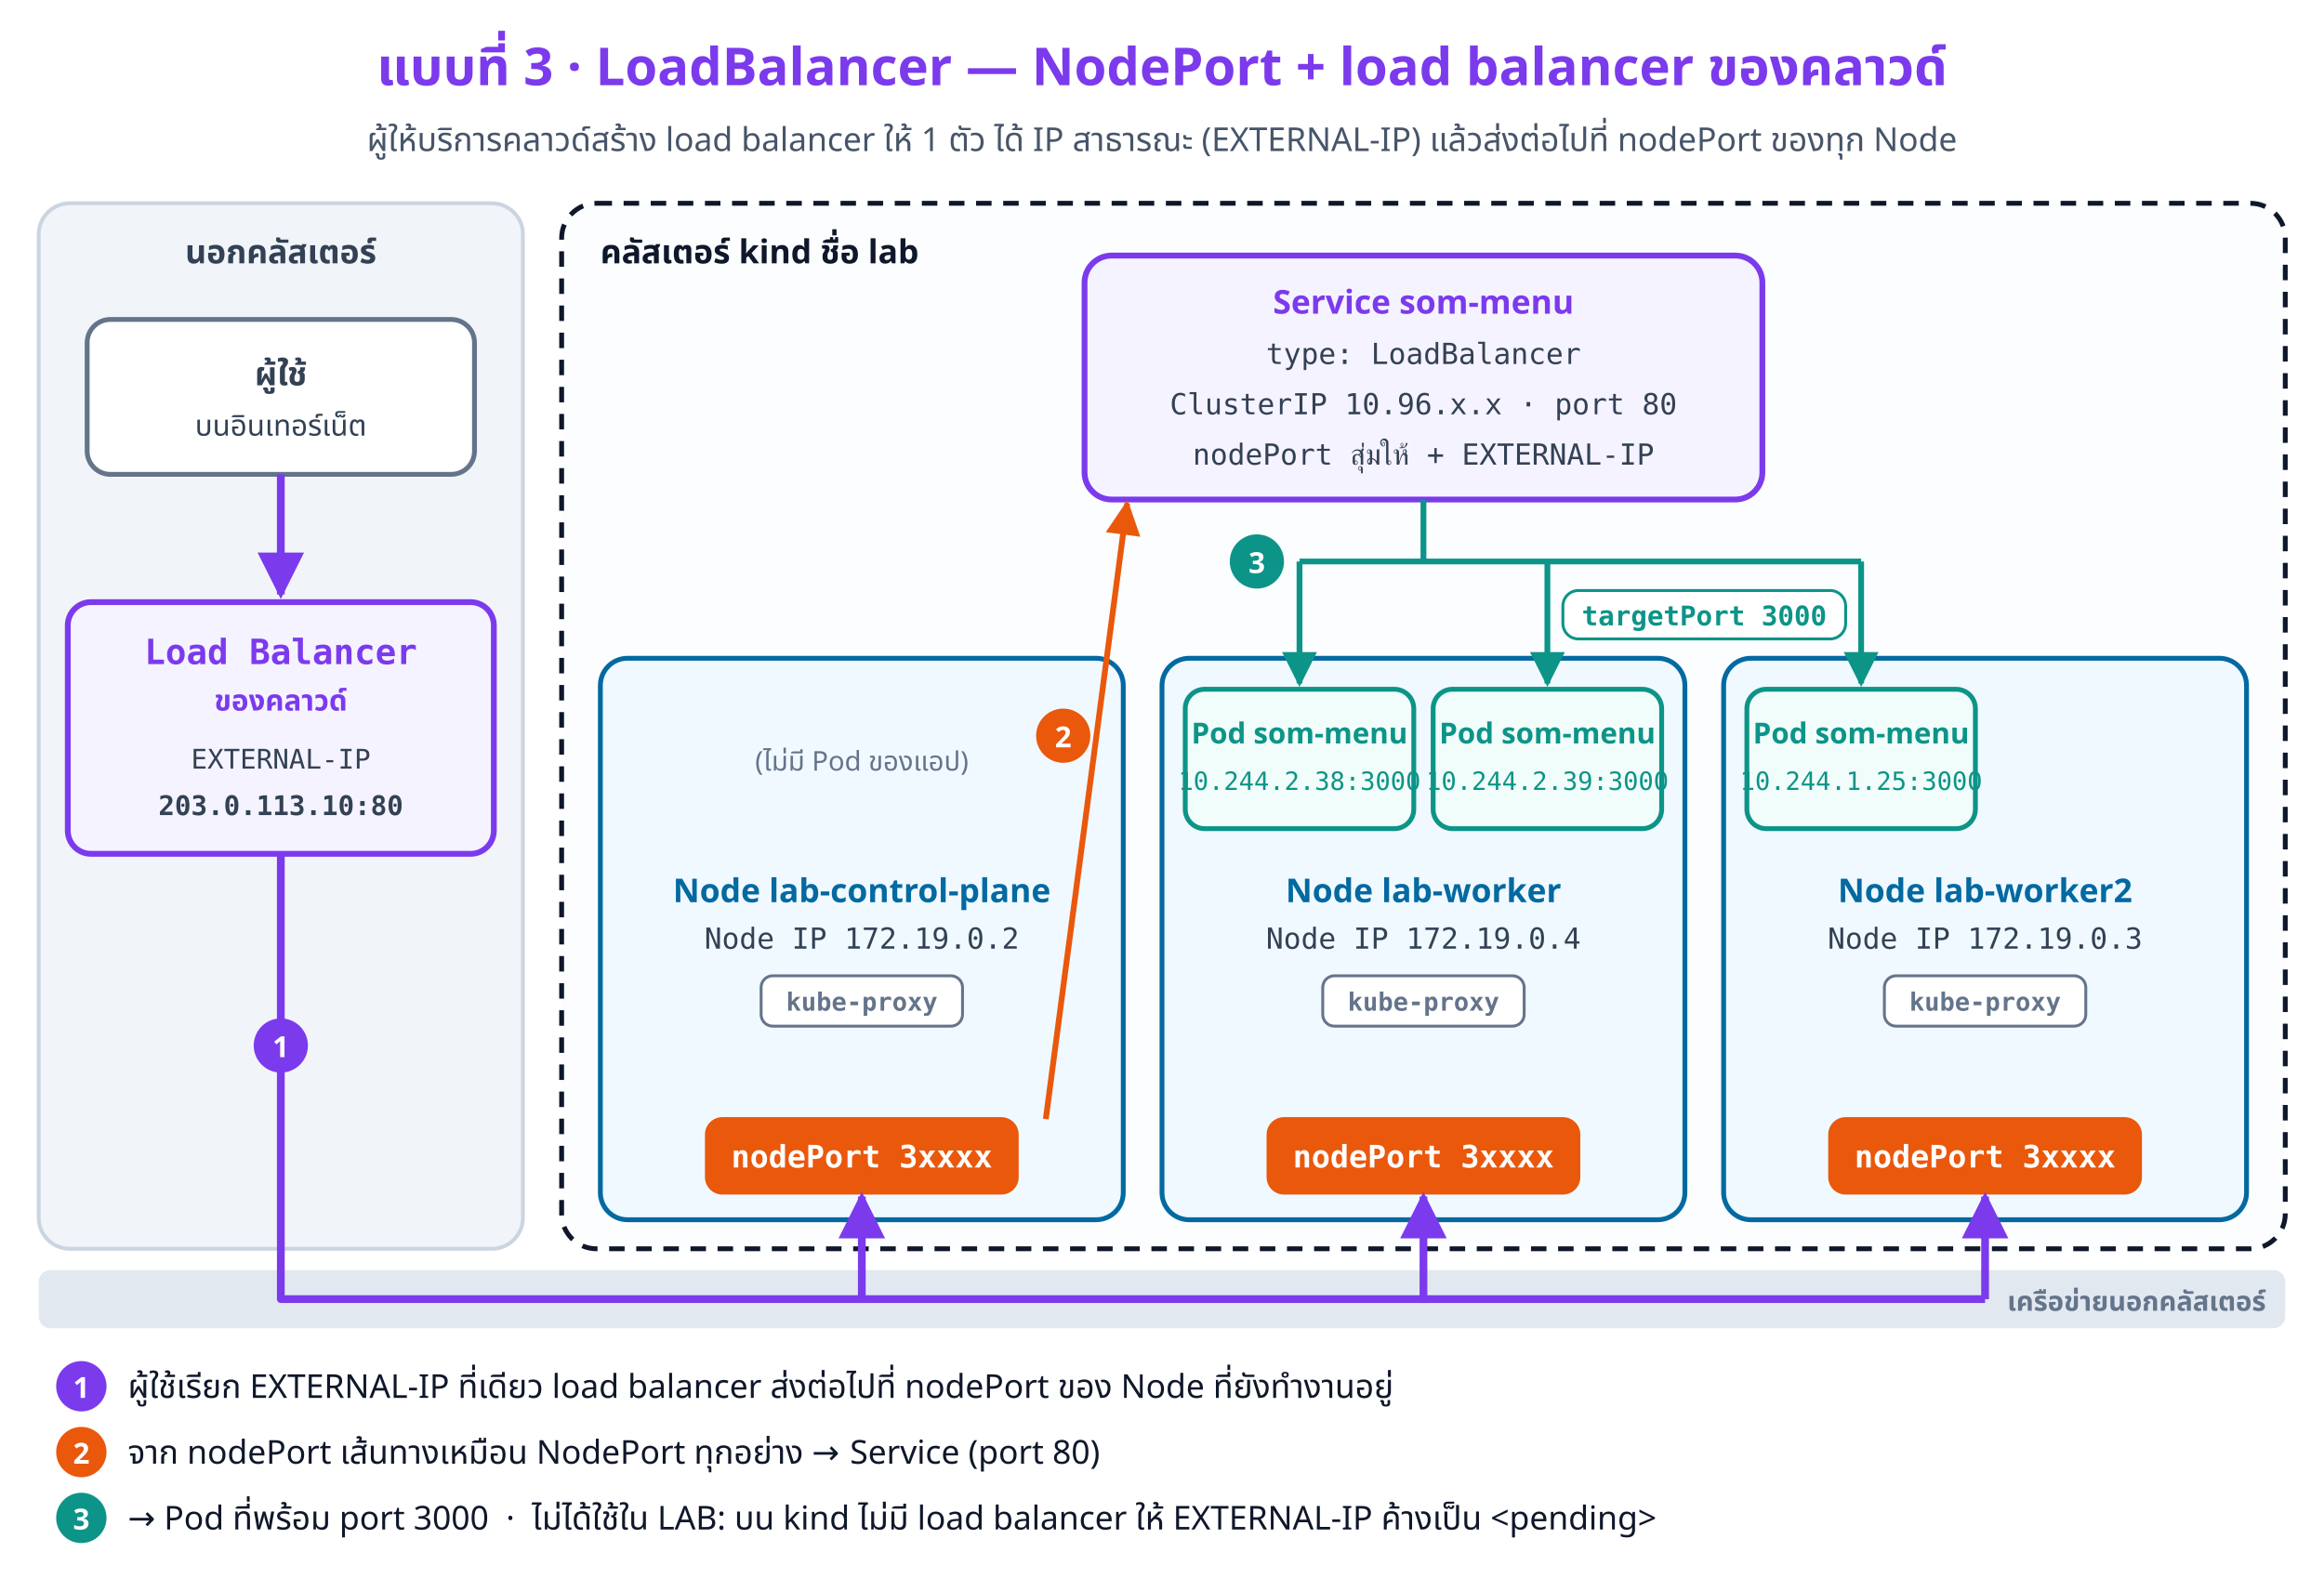
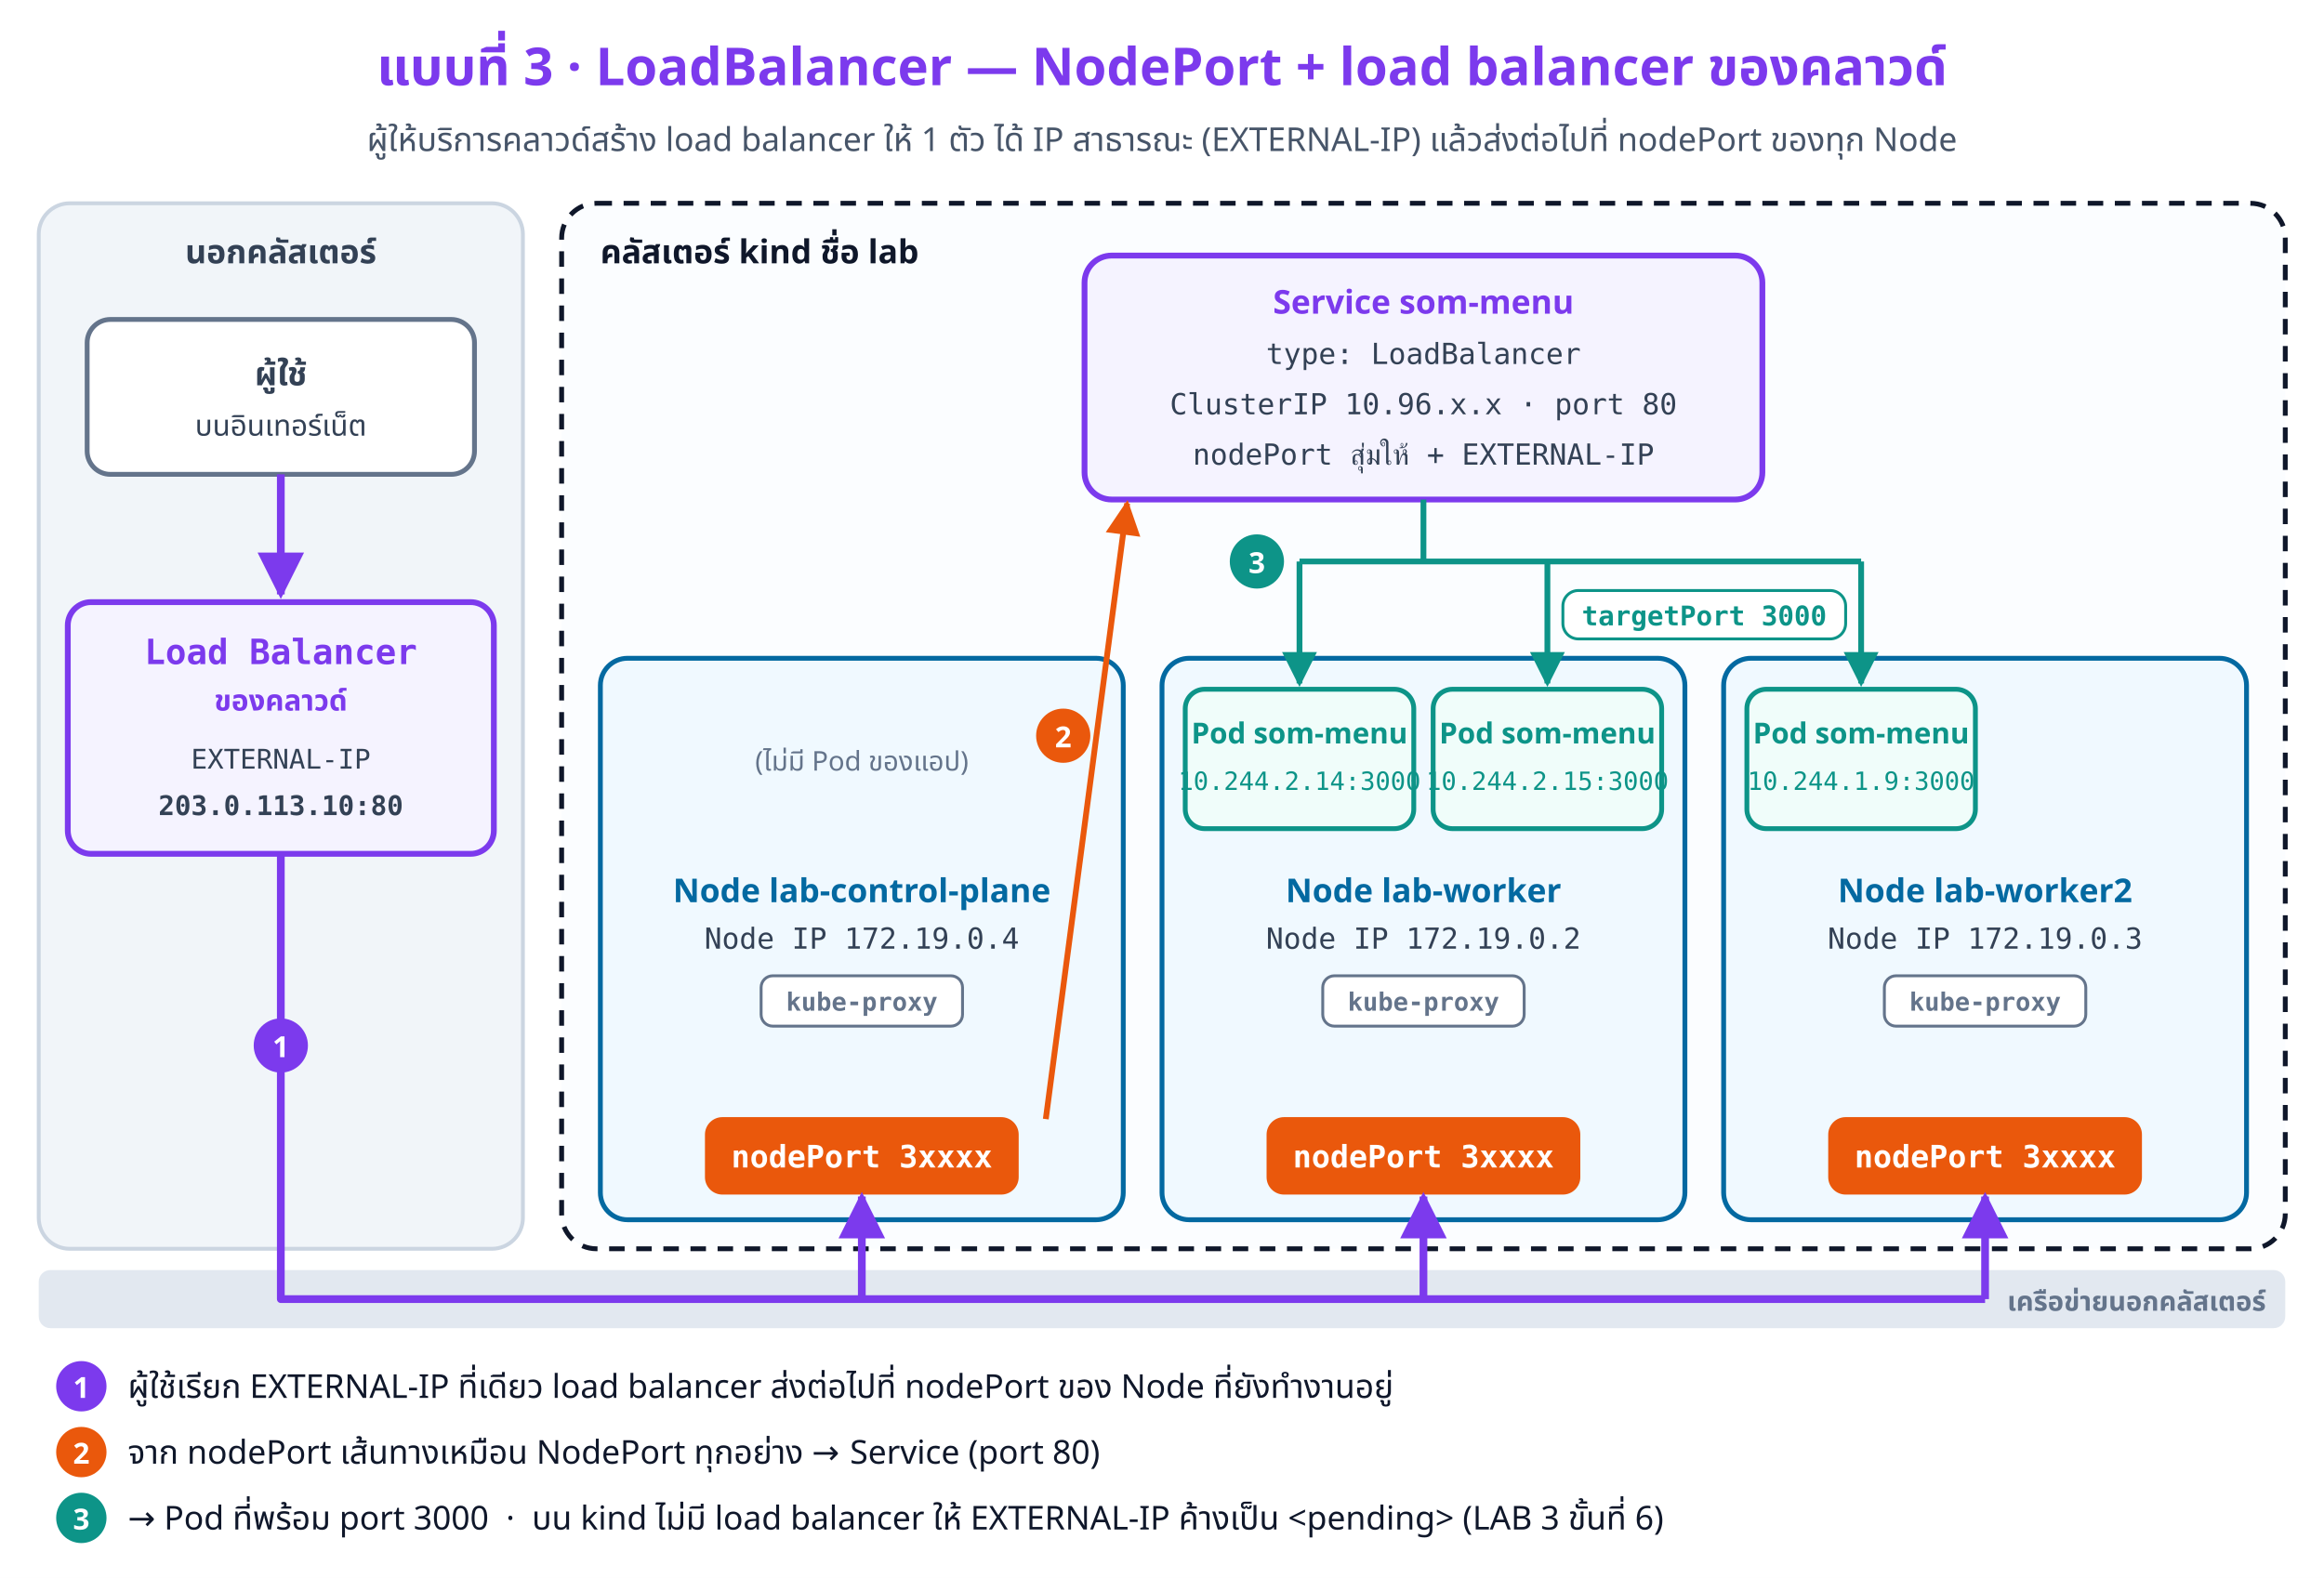
<svg xmlns="http://www.w3.org/2000/svg" viewBox="0 0 1200 815" width="1200" height="815">
  <defs>
    <marker id="morange" viewBox="0 0 10 10" refX="9" refY="5" markerWidth="6" markerHeight="6" orient="auto-start-reverse">
      <path d="M0,0 L10,5 L0,10 z" fill="#ea580c" />
    </marker>
    <marker id="mgreen" viewBox="0 0 10 10" refX="9" refY="5" markerWidth="6" markerHeight="6" orient="auto-start-reverse">
      <path d="M0,0 L10,5 L0,10 z" fill="#16a34a" />
    </marker>
    <marker id="mred" viewBox="0 0 10 10" refX="9" refY="5" markerWidth="6" markerHeight="6" orient="auto-start-reverse">
      <path d="M0,0 L10,5 L0,10 z" fill="#dc2626" />
    </marker>
    <marker id="mblue" viewBox="0 0 10 10" refX="9" refY="5" markerWidth="6" markerHeight="6" orient="auto-start-reverse">
      <path d="M0,0 L10,5 L0,10 z" fill="#2563eb" />
    </marker>
    <marker id="mnavy" viewBox="0 0 10 10" refX="9" refY="5" markerWidth="6" markerHeight="6" orient="auto-start-reverse">
      <path d="M0,0 L10,5 L0,10 z" fill="#0f172a" />
    </marker>
    <marker id="mgray" viewBox="0 0 10 10" refX="9" refY="5" markerWidth="6" markerHeight="6" orient="auto-start-reverse">
      <path d="M0,0 L10,5 L0,10 z" fill="#64748b" />
    </marker>
    <marker id="mteal" viewBox="0 0 10 10" refX="9" refY="5" markerWidth="6" markerHeight="6" orient="auto-start-reverse">
      <path d="M0,0 L10,5 L0,10 z" fill="#0d9488" />
    </marker>
    <marker id="mpurple" viewBox="0 0 10 10" refX="9" refY="5" markerWidth="6" markerHeight="6" orient="auto-start-reverse">
      <path d="M0,0 L10,5 L0,10 z" fill="#7c3aed" />
    </marker>
    <marker id="msky" viewBox="0 0 10 10" refX="9" refY="5" markerWidth="6" markerHeight="6" orient="auto-start-reverse">
      <path d="M0,0 L10,5 L0,10 z" fill="#0369a1" />
    </marker>
    <marker id="mslate" viewBox="0 0 10 10" refX="9" refY="5" markerWidth="6" markerHeight="6" orient="auto-start-reverse">
      <path d="M0,0 L10,5 L0,10 z" fill="#334155" />
    </marker>
  </defs>
  <rect width="1200" height="815" fill="#ffffff" />
  <text x="600" y="44" text-anchor="middle" font-family="'Noto Sans Thai', 'Leelawadee UI', Tahoma, Thonburi, sans-serif" font-size="27" font-weight="700" fill="#7c3aed" xml:space="preserve">แบบที่ 3 · LoadBalancer — NodePort + load balancer ของคลาวด์</text>
  <text x="600" y="78" text-anchor="middle" font-family="'Noto Sans Thai', 'Leelawadee UI', Tahoma, Thonburi, sans-serif" font-size="17" font-weight="400" fill="#475569" xml:space="preserve">ผู้ให้บริการคลาวด์สร้าง load balancer ให้ 1 ตัว ได้ IP สาธารณะ (EXTERNAL-IP) แล้วส่งต่อไปที่ nodePort ของทุก Node</text>
  <rect x="20" y="105" width="250" height="540" rx="16" fill="#f1f5f9" stroke="#cbd5e1" stroke-width="2" />
  <text x="145" y="136" text-anchor="middle" font-family="'Noto Sans Thai', 'Leelawadee UI', Tahoma, Thonburi, sans-serif" font-size="17" font-weight="700" fill="#334155" xml:space="preserve">นอกคลัสเตอร์</text>
  <rect x="290" y="105" width="890" height="540" rx="18" fill="#fbfdff" stroke="#0f172a" stroke-width="2.5" stroke-dasharray="8 6" />
  <text x="310" y="136" text-anchor="start" font-family="'Noto Sans Thai', 'Leelawadee UI', Tahoma, Thonburi, sans-serif" font-size="17" font-weight="700" fill="#0f172a" xml:space="preserve">คลัสเตอร์ kind ชื่อ lab</text>
  <rect x="20" y="656" width="1160" height="30" rx="6" fill="#e2e8f0" />
  <text x="1170" y="677" text-anchor="end" font-family="'Noto Sans Thai', 'Leelawadee UI', Tahoma, Thonburi, sans-serif" font-size="14" font-weight="700" fill="#64748b" xml:space="preserve">เครือข่ายนอกคลัสเตอร์</text>
  <rect x="310" y="340" width="270" height="290" rx="14" fill="#f0f9ff" stroke="#0369a1" stroke-width="2.5" />
  <text x="445" y="398" text-anchor="middle" font-family="'Noto Sans Thai', 'Leelawadee UI', Tahoma, Thonburi, sans-serif" font-size="14" font-weight="400" fill="#64748b" xml:space="preserve">(ไม่มี Pod ของแอป)</text>
  <text x="445" y="466" text-anchor="middle" font-family="'Noto Sans Thai', 'Leelawadee UI', Tahoma, Thonburi, sans-serif" font-size="17" font-weight="700" fill="#0369a1" xml:space="preserve">Node lab-control-plane</text>
-   <text x="445" y="490" text-anchor="middle" font-family="Consolas, Menlo, 'DejaVu Sans Mono', monospace" font-size="15" font-weight="400" fill="#334155" xml:space="preserve">Node IP 172.19.0.2</text>
+   <text x="445" y="490" text-anchor="middle" font-family="Consolas, Menlo, 'DejaVu Sans Mono', monospace" font-size="15" font-weight="400" fill="#334155" xml:space="preserve">Node IP 172.19.0.4</text>
  <rect x="393" y="504" width="104" height="26" rx="6" fill="#ffffff" stroke="#64748b" stroke-width="1.5" />
  <text x="445" y="522" text-anchor="middle" font-family="Consolas, Menlo, 'DejaVu Sans Mono', monospace" font-size="13" font-weight="700" fill="#64748b" xml:space="preserve">kube-proxy</text>
  <rect x="365" y="578" width="160" height="38" rx="8" fill="#ea580c" stroke="#ea580c" stroke-width="2" />
  <text x="445" y="603" text-anchor="middle" font-family="Consolas, Menlo, 'DejaVu Sans Mono', monospace" font-size="16" font-weight="700" fill="#ffffff" xml:space="preserve">nodePort 3xxxx</text>
  <rect x="600" y="340" width="270" height="290" rx="14" fill="#f0f9ff" stroke="#0369a1" stroke-width="2.5" />
  <rect x="612" y="356" width="118" height="72" rx="10" fill="#f0fdfa" stroke="#0d9488" stroke-width="2.5" />
  <text x="671" y="384" text-anchor="middle" font-family="'Noto Sans Thai', 'Leelawadee UI', Tahoma, Thonburi, sans-serif" font-size="15" font-weight="700" fill="#0d9488" xml:space="preserve">Pod som-menu</text>
-   <text x="671" y="408" text-anchor="middle" font-family="Consolas, Menlo, 'DejaVu Sans Mono', monospace" font-size="13" font-weight="400" fill="#0d9488" xml:space="preserve">10.244.2.38:3000</text>
+   <text x="671" y="408" text-anchor="middle" font-family="Consolas, Menlo, 'DejaVu Sans Mono', monospace" font-size="13" font-weight="400" fill="#0d9488" xml:space="preserve">10.244.2.14:3000</text>
  <rect x="740" y="356" width="118" height="72" rx="10" fill="#f0fdfa" stroke="#0d9488" stroke-width="2.5" />
  <text x="799" y="384" text-anchor="middle" font-family="'Noto Sans Thai', 'Leelawadee UI', Tahoma, Thonburi, sans-serif" font-size="15" font-weight="700" fill="#0d9488" xml:space="preserve">Pod som-menu</text>
-   <text x="799" y="408" text-anchor="middle" font-family="Consolas, Menlo, 'DejaVu Sans Mono', monospace" font-size="13" font-weight="400" fill="#0d9488" xml:space="preserve">10.244.2.39:3000</text>
+   <text x="799" y="408" text-anchor="middle" font-family="Consolas, Menlo, 'DejaVu Sans Mono', monospace" font-size="13" font-weight="400" fill="#0d9488" xml:space="preserve">10.244.2.15:3000</text>
  <text x="735" y="466" text-anchor="middle" font-family="'Noto Sans Thai', 'Leelawadee UI', Tahoma, Thonburi, sans-serif" font-size="17" font-weight="700" fill="#0369a1" xml:space="preserve">Node lab-worker</text>
-   <text x="735" y="490" text-anchor="middle" font-family="Consolas, Menlo, 'DejaVu Sans Mono', monospace" font-size="15" font-weight="400" fill="#334155" xml:space="preserve">Node IP 172.19.0.4</text>
+   <text x="735" y="490" text-anchor="middle" font-family="Consolas, Menlo, 'DejaVu Sans Mono', monospace" font-size="15" font-weight="400" fill="#334155" xml:space="preserve">Node IP 172.19.0.2</text>
  <rect x="683" y="504" width="104" height="26" rx="6" fill="#ffffff" stroke="#64748b" stroke-width="1.5" />
  <text x="735" y="522" text-anchor="middle" font-family="Consolas, Menlo, 'DejaVu Sans Mono', monospace" font-size="13" font-weight="700" fill="#64748b" xml:space="preserve">kube-proxy</text>
  <rect x="655" y="578" width="160" height="38" rx="8" fill="#ea580c" stroke="#ea580c" stroke-width="2" />
  <text x="735" y="603" text-anchor="middle" font-family="Consolas, Menlo, 'DejaVu Sans Mono', monospace" font-size="16" font-weight="700" fill="#ffffff" xml:space="preserve">nodePort 3xxxx</text>
  <rect x="890" y="340" width="270" height="290" rx="14" fill="#f0f9ff" stroke="#0369a1" stroke-width="2.5" />
  <rect x="902" y="356" width="118" height="72" rx="10" fill="#f0fdfa" stroke="#0d9488" stroke-width="2.5" />
  <text x="961" y="384" text-anchor="middle" font-family="'Noto Sans Thai', 'Leelawadee UI', Tahoma, Thonburi, sans-serif" font-size="15" font-weight="700" fill="#0d9488" xml:space="preserve">Pod som-menu</text>
-   <text x="961" y="408" text-anchor="middle" font-family="Consolas, Menlo, 'DejaVu Sans Mono', monospace" font-size="13" font-weight="400" fill="#0d9488" xml:space="preserve">10.244.1.25:3000</text>
+   <text x="961" y="408" text-anchor="middle" font-family="Consolas, Menlo, 'DejaVu Sans Mono', monospace" font-size="13" font-weight="400" fill="#0d9488" xml:space="preserve">10.244.1.9:3000</text>
  <text x="1025" y="466" text-anchor="middle" font-family="'Noto Sans Thai', 'Leelawadee UI', Tahoma, Thonburi, sans-serif" font-size="17" font-weight="700" fill="#0369a1" xml:space="preserve">Node lab-worker2</text>
  <text x="1025" y="490" text-anchor="middle" font-family="Consolas, Menlo, 'DejaVu Sans Mono', monospace" font-size="15" font-weight="400" fill="#334155" xml:space="preserve">Node IP 172.19.0.3</text>
  <rect x="973" y="504" width="104" height="26" rx="6" fill="#ffffff" stroke="#64748b" stroke-width="1.5" />
  <text x="1025" y="522" text-anchor="middle" font-family="Consolas, Menlo, 'DejaVu Sans Mono', monospace" font-size="13" font-weight="700" fill="#64748b" xml:space="preserve">kube-proxy</text>
  <rect x="945" y="578" width="160" height="38" rx="8" fill="#ea580c" stroke="#ea580c" stroke-width="2" />
  <text x="1025" y="603" text-anchor="middle" font-family="Consolas, Menlo, 'DejaVu Sans Mono', monospace" font-size="16" font-weight="700" fill="#ffffff" xml:space="preserve">nodePort 3xxxx</text>
  <rect x="560" y="132" width="350" height="126" rx="14" fill="#f5f3ff" stroke="#7c3aed" stroke-width="3" />
  <text x="735" y="162" text-anchor="middle" font-family="'Noto Sans Thai', 'Leelawadee UI', Tahoma, Thonburi, sans-serif" font-size="17" font-weight="700" fill="#7c3aed" xml:space="preserve">Service som-menu</text>
  <text x="735" y="188" text-anchor="middle" font-family="Consolas, Menlo, 'DejaVu Sans Mono', monospace" font-size="15" font-weight="400" fill="#334155" xml:space="preserve">type: LoadBalancer</text>
  <text x="735" y="214" text-anchor="middle" font-family="Consolas, Menlo, 'DejaVu Sans Mono', monospace" font-size="15" font-weight="400" fill="#334155" xml:space="preserve">ClusterIP 10.96.x.x · port 80</text>
  <text x="735" y="240" text-anchor="middle" font-family="Consolas, Menlo, 'DejaVu Sans Mono', monospace" font-size="15" font-weight="400" fill="#334155" xml:space="preserve">nodePort สุ่มให้ + EXTERNAL-IP</text>
  <path d="M735,258 L735,290" fill="none" stroke="#0d9488" stroke-width="3" stroke-linejoin="round" />
  <path d="M671,290 L961,290" fill="none" stroke="#0d9488" stroke-width="3" stroke-linejoin="round" />
  <path d="M671,290 L671,353" fill="none" stroke="#0d9488" stroke-width="3" stroke-linejoin="round" marker-end="url(#mteal)" />
  <path d="M799,290 L799,353" fill="none" stroke="#0d9488" stroke-width="3" stroke-linejoin="round" marker-end="url(#mteal)" />
  <path d="M961,290 L961,353" fill="none" stroke="#0d9488" stroke-width="3" stroke-linejoin="round" marker-end="url(#mteal)" />
  <rect x="807" y="305" width="146" height="25" rx="8" fill="#ffffff" stroke="#0d9488" stroke-width="1.5" />
  <text x="880" y="323" text-anchor="middle" font-family="Consolas, Menlo, 'DejaVu Sans Mono', monospace" font-size="14" font-weight="700" fill="#0d9488" xml:space="preserve">targetPort 3000</text>
  <circle cx="649" cy="290" r="14" fill="#0d9488" />
  <text x="649" y="296" text-anchor="middle" font-family="'Noto Sans Thai', 'Leelawadee UI', Tahoma, Thonburi, sans-serif" font-size="15" font-weight="700" fill="#ffffff" xml:space="preserve">3</text>
  <rect x="45" y="165" width="200" height="80" rx="12" fill="#ffffff" stroke="#64748b" stroke-width="2.5" />
  <text x="145" y="199" text-anchor="middle" font-family="'Noto Sans Thai', 'Leelawadee UI', Tahoma, Thonburi, sans-serif" font-size="17" font-weight="700" fill="#334155" xml:space="preserve">ผู้ใช้</text>
  <text x="145" y="225" text-anchor="middle" font-family="'Noto Sans Thai', 'Leelawadee UI', Tahoma, Thonburi, sans-serif" font-size="15" font-weight="400" fill="#334155" xml:space="preserve">บนอินเทอร์เน็ต</text>
  <path d="M145,245 L145,307" fill="none" stroke="#7c3aed" stroke-width="4" stroke-linejoin="round" marker-end="url(#mpurple)" />
  <rect x="35" y="311" width="220" height="130" rx="12" fill="#f5f3ff" stroke="#7c3aed" stroke-width="3" />
  <text x="145" y="343" text-anchor="middle" font-family="Consolas, Menlo, 'DejaVu Sans Mono', monospace" font-size="18" font-weight="700" fill="#7c3aed" xml:space="preserve">Load Balancer</text>
  <text x="145" y="367" text-anchor="middle" font-family="'Noto Sans Thai', 'Leelawadee UI', Tahoma, Thonburi, sans-serif" font-size="15" font-weight="700" fill="#7c3aed" xml:space="preserve">ของคลาวด์</text>
  <text x="145" y="397" text-anchor="middle" font-family="Consolas, Menlo, 'DejaVu Sans Mono', monospace" font-size="14" font-weight="400" fill="#334155" xml:space="preserve">EXTERNAL-IP</text>
  <text x="145" y="421" text-anchor="middle" font-family="Consolas, Menlo, 'DejaVu Sans Mono', monospace" font-size="14" font-weight="700" fill="#334155" xml:space="preserve">203.0.113.10:80</text>
  <path d="M145,441 L145,671 L1025,671" fill="none" stroke="#7c3aed" stroke-width="4" stroke-linejoin="round" />
  <path d="M445,671 L445,618" fill="none" stroke="#7c3aed" stroke-width="4" stroke-linejoin="round" marker-end="url(#mpurple)" />
  <path d="M735,671 L735,618" fill="none" stroke="#7c3aed" stroke-width="4" stroke-linejoin="round" marker-end="url(#mpurple)" />
  <path d="M1025,671 L1025,618" fill="none" stroke="#7c3aed" stroke-width="4" stroke-linejoin="round" marker-end="url(#mpurple)" />
  <circle cx="145" cy="540" r="14" fill="#7c3aed" />
  <text x="145" y="546" text-anchor="middle" font-family="'Noto Sans Thai', 'Leelawadee UI', Tahoma, Thonburi, sans-serif" font-size="15" font-weight="700" fill="#ffffff" xml:space="preserve">1</text>
  <path d="M540,578 L582,260" fill="none" stroke="#ea580c" stroke-width="3" stroke-linejoin="round" marker-end="url(#morange)" />
  <circle cx="549" cy="380" r="14" fill="#ea580c" />
  <text x="549" y="386" text-anchor="middle" font-family="'Noto Sans Thai', 'Leelawadee UI', Tahoma, Thonburi, sans-serif" font-size="15" font-weight="700" fill="#ffffff" xml:space="preserve">2</text>
  <circle cx="42" cy="716" r="13" fill="#7c3aed" />
  <text x="42" y="722" text-anchor="middle" font-family="'Noto Sans Thai', 'Leelawadee UI', Tahoma, Thonburi, sans-serif" font-size="15" font-weight="700" fill="#ffffff" xml:space="preserve">1</text>
  <text x="66" y="722" text-anchor="start" font-family="'Noto Sans Thai', 'Leelawadee UI', Tahoma, Thonburi, sans-serif" font-size="17" font-weight="400" fill="#0f172a" xml:space="preserve">ผู้ใช้เรียก EXTERNAL-IP ที่เดียว load balancer ส่งต่อไปที่ nodePort ของ Node ที่ยังทำงานอยู่</text>
  <circle cx="42" cy="750" r="13" fill="#ea580c" />
  <text x="42" y="756" text-anchor="middle" font-family="'Noto Sans Thai', 'Leelawadee UI', Tahoma, Thonburi, sans-serif" font-size="15" font-weight="700" fill="#ffffff" xml:space="preserve">2</text>
  <text x="66" y="756" text-anchor="start" font-family="'Noto Sans Thai', 'Leelawadee UI', Tahoma, Thonburi, sans-serif" font-size="17" font-weight="400" fill="#0f172a" xml:space="preserve">จาก nodePort เส้นทางเหมือน NodePort ทุกอย่าง → Service (port 80)</text>
  <circle cx="42" cy="784" r="13" fill="#0d9488" />
  <text x="42" y="790" text-anchor="middle" font-family="'Noto Sans Thai', 'Leelawadee UI', Tahoma, Thonburi, sans-serif" font-size="15" font-weight="700" fill="#ffffff" xml:space="preserve">3</text>
-   <text x="66" y="790" text-anchor="start" font-family="'Noto Sans Thai', 'Leelawadee UI', Tahoma, Thonburi, sans-serif" font-size="17" font-weight="400" fill="#0f172a" xml:space="preserve">→ Pod ที่พร้อม port 3000  ·  ไม่ได้ใช้ใน LAB: บน kind ไม่มี load balancer ให้ EXTERNAL-IP ค้างเป็น &lt;pending&gt;</text>
+   <text x="66" y="790" text-anchor="start" font-family="'Noto Sans Thai', 'Leelawadee UI', Tahoma, Thonburi, sans-serif" font-size="17" font-weight="400" fill="#0f172a" xml:space="preserve">→ Pod ที่พร้อม port 3000  ·  บน kind ไม่มี load balancer ให้ EXTERNAL-IP ค้างเป็น &lt;pending&gt; (LAB 3 ขั้นที่ 6)</text>
</svg>
